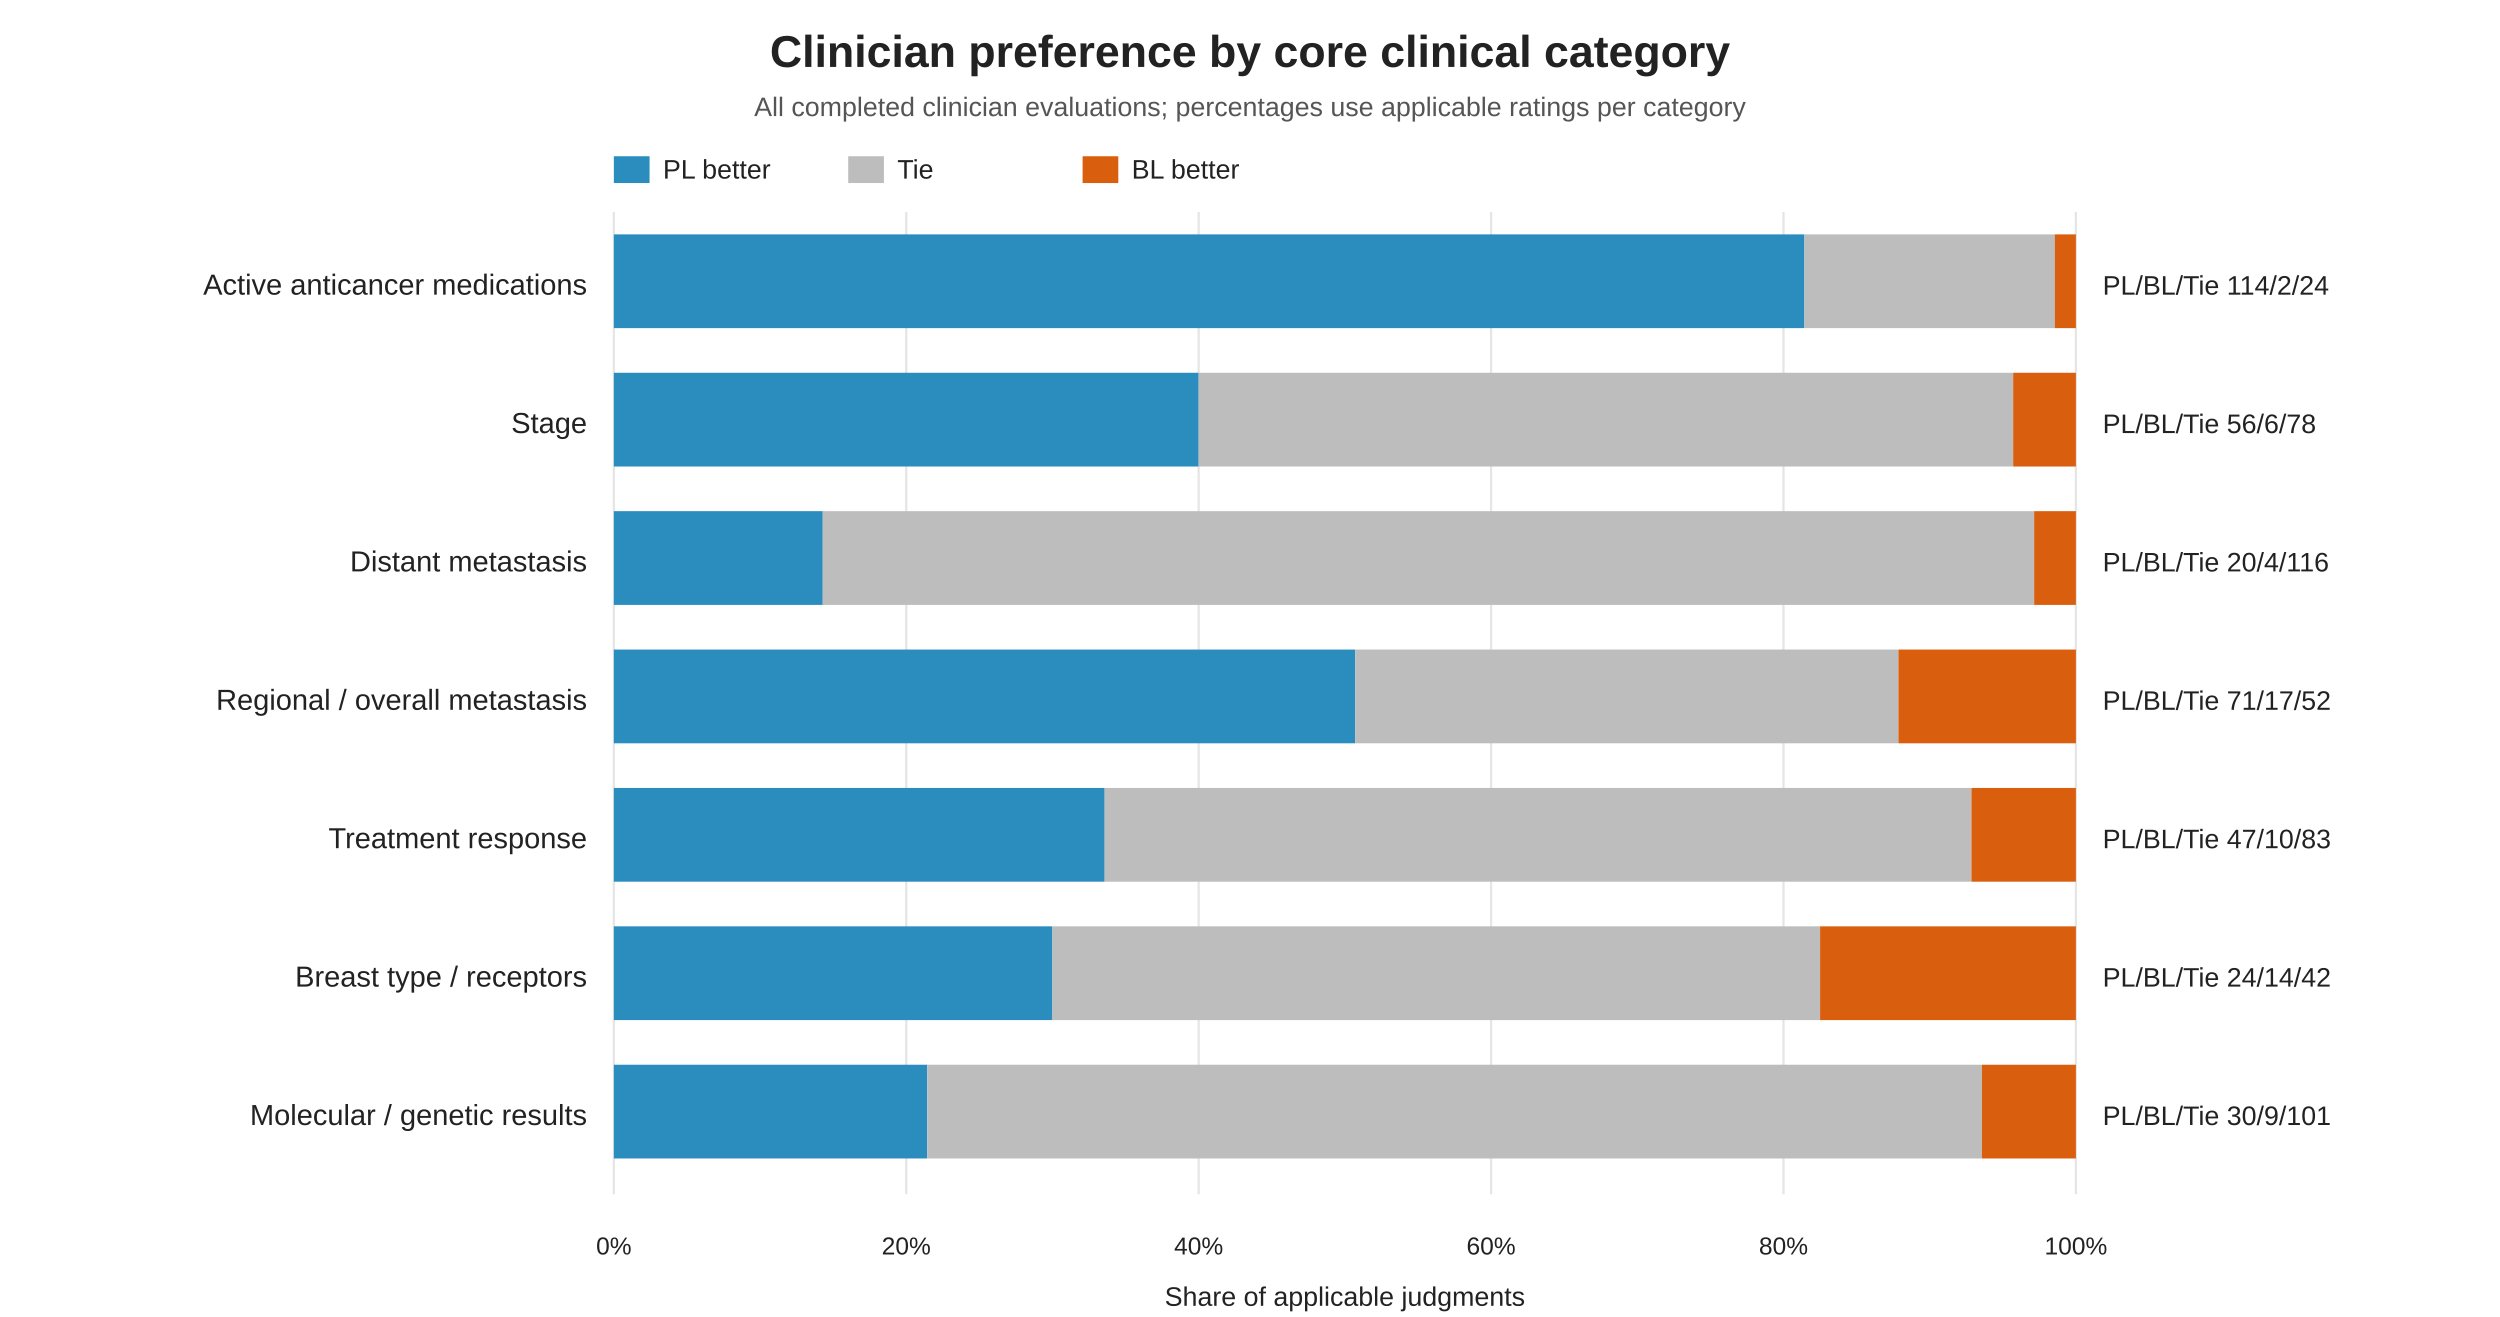
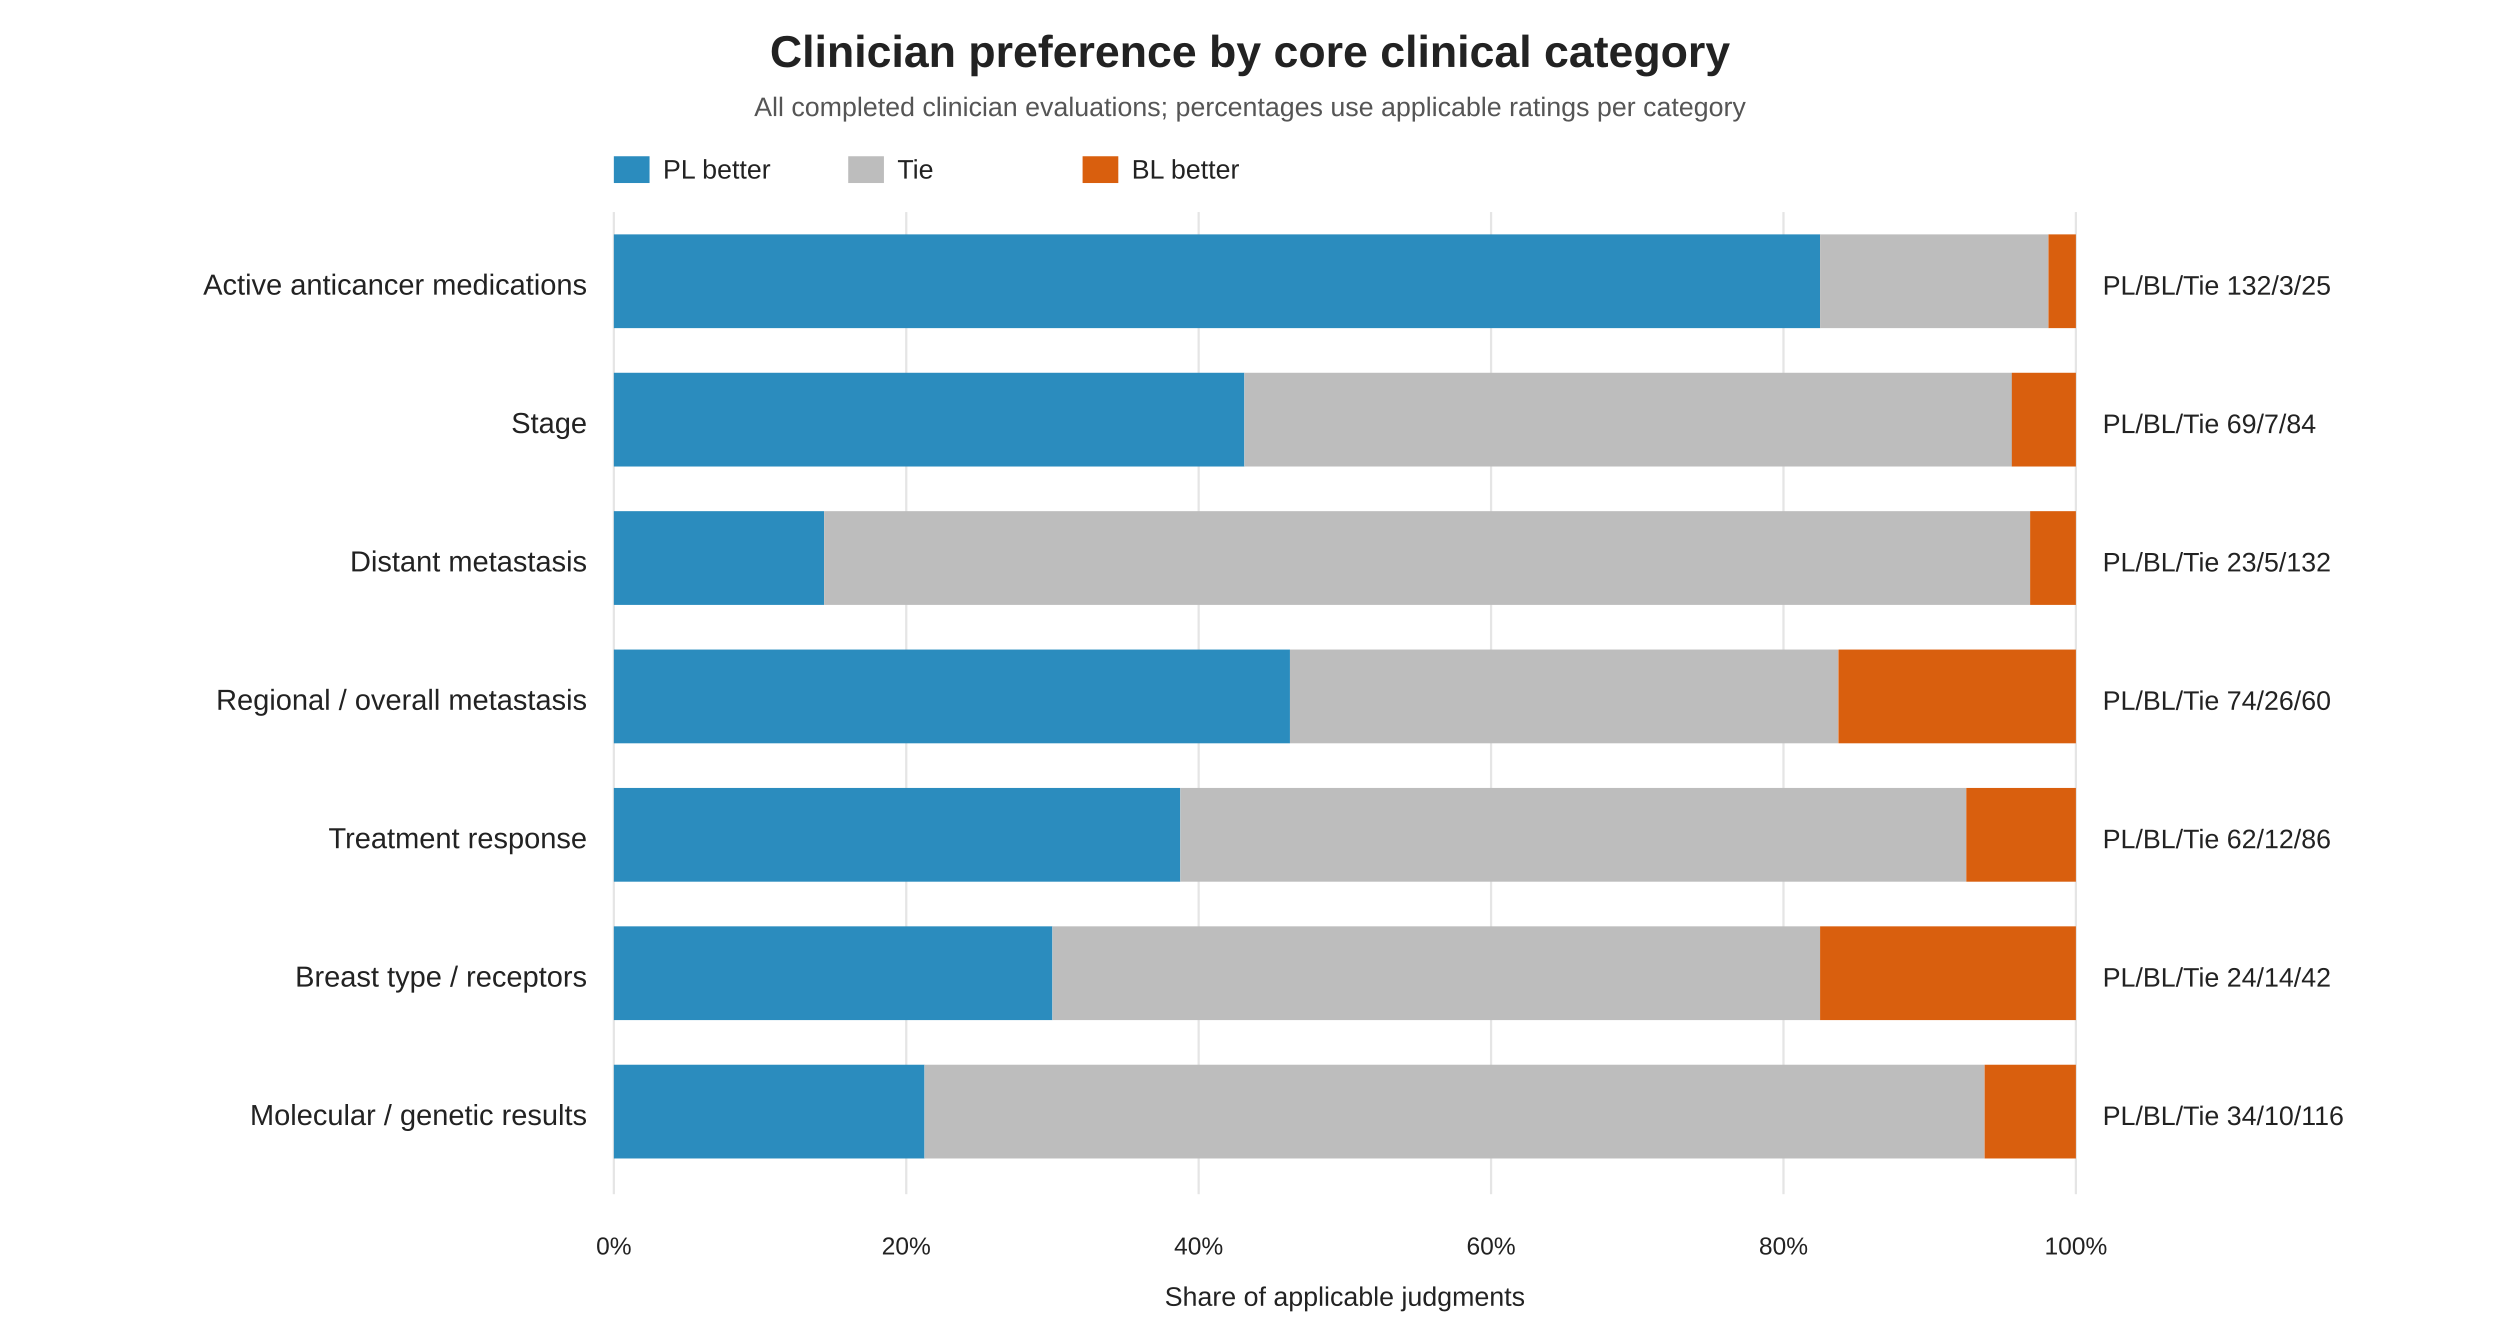
<svg xmlns="http://www.w3.org/2000/svg" width="1120" height="590" viewBox="0 0 1120 590">
  <rect width="100%" height="100%" fill="white" />
  <g font-family="Arial, Helvetica, sans-serif" fill="#222222">
    <text x="560.0" y="30" text-anchor="middle" font-size="20" font-weight="700">Clinician preference by core clinical category</text>
    <text x="560.0" y="52" text-anchor="middle" font-size="12" fill="#555555">All completed clinician evaluations; percentages use applicable ratings per category</text>
    <rect x="275" y="70" width="16" height="12" fill="#2B8CBE" />
    <text x="297" y="80" font-size="12">PL better</text>
    <rect x="380" y="70" width="16" height="12" fill="#BDBDBD" />
    <text x="402" y="80" font-size="12">Tie</text>
    <rect x="485" y="70" width="16" height="12" fill="#D95F0E" />
    <text x="507" y="80" font-size="12">BL better</text>
    <line x1="275.0" y1="95" x2="275.0" y2="535" stroke="#E5E5E5" />
    <text x="275.0" y="562" text-anchor="middle" font-size="11">0%</text>
    <line x1="406.0" y1="95" x2="406.0" y2="535" stroke="#E5E5E5" />
    <text x="406.0" y="562" text-anchor="middle" font-size="11">20%</text>
    <line x1="537.0" y1="95" x2="537.0" y2="535" stroke="#E5E5E5" />
    <text x="537.0" y="562" text-anchor="middle" font-size="11">40%</text>
    <line x1="668.0" y1="95" x2="668.0" y2="535" stroke="#E5E5E5" />
    <text x="668.0" y="562" text-anchor="middle" font-size="11">60%</text>
    <line x1="799.0" y1="95" x2="799.0" y2="535" stroke="#E5E5E5" />
    <text x="799.0" y="562" text-anchor="middle" font-size="11">80%</text>
    <line x1="930.0" y1="95" x2="930.0" y2="535" stroke="#E5E5E5" />
    <text x="930.0" y="562" text-anchor="middle" font-size="11">100%</text>
    <text x="263" y="132" text-anchor="end" font-size="13">Active anticancer medications</text>
-     <rect x="275.0" y="105" width="533.4" height="42" fill="#2B8CBE" />
-     <rect x="808.4" y="105" width="112.3" height="42" fill="#BDBDBD" />
-     <rect x="920.6" y="105" width="9.4" height="42" fill="#D95F0E" />
-     <text x="942" y="132" font-size="12">PL/BL/Tie 114/2/24</text>
+     <rect x="275.0" y="105" width="540.4" height="42" fill="#2B8CBE" />
+     <rect x="815.4" y="105" width="102.3" height="42" fill="#BDBDBD" />
+     <rect x="917.7" y="105" width="12.3" height="42" fill="#D95F0E" />
+     <text x="942" y="132" font-size="12">PL/BL/Tie 132/3/25</text>
    <text x="263" y="194" text-anchor="end" font-size="13">Stage</text>
-     <rect x="275.0" y="167" width="262.0" height="42" fill="#2B8CBE" />
-     <rect x="537.0" y="167" width="364.9" height="42" fill="#BDBDBD" />
-     <rect x="901.9" y="167" width="28.1" height="42" fill="#D95F0E" />
-     <text x="942" y="194" font-size="12">PL/BL/Tie 56/6/78</text>
+     <rect x="275.0" y="167" width="282.5" height="42" fill="#2B8CBE" />
+     <rect x="557.5" y="167" width="343.9" height="42" fill="#BDBDBD" />
+     <rect x="901.3" y="167" width="28.7" height="42" fill="#D95F0E" />
+     <text x="942" y="194" font-size="12">PL/BL/Tie 69/7/84</text>
    <text x="263" y="256" text-anchor="end" font-size="13">Distant metastasis</text>
-     <rect x="275.0" y="229" width="93.6" height="42" fill="#2B8CBE" />
-     <rect x="368.6" y="229" width="542.7" height="42" fill="#BDBDBD" />
-     <rect x="911.3" y="229" width="18.7" height="42" fill="#D95F0E" />
-     <text x="942" y="256" font-size="12">PL/BL/Tie 20/4/116</text>
+     <rect x="275.0" y="229" width="94.2" height="42" fill="#2B8CBE" />
+     <rect x="369.2" y="229" width="540.4" height="42" fill="#BDBDBD" />
+     <rect x="909.5" y="229" width="20.5" height="42" fill="#D95F0E" />
+     <text x="942" y="256" font-size="12">PL/BL/Tie 23/5/132</text>
    <text x="263" y="318" text-anchor="end" font-size="13">Regional / overall metastasis</text>
-     <rect x="275.0" y="291" width="332.2" height="42" fill="#2B8CBE" />
-     <rect x="607.2" y="291" width="243.3" height="42" fill="#BDBDBD" />
-     <rect x="850.5" y="291" width="79.5" height="42" fill="#D95F0E" />
-     <text x="942" y="318" font-size="12">PL/BL/Tie 71/17/52</text>
+     <rect x="275.0" y="291" width="302.9" height="42" fill="#2B8CBE" />
+     <rect x="577.9" y="291" width="245.6" height="42" fill="#BDBDBD" />
+     <rect x="823.6" y="291" width="106.4" height="42" fill="#D95F0E" />
+     <text x="942" y="318" font-size="12">PL/BL/Tie 74/26/60</text>
    <text x="263" y="380" text-anchor="end" font-size="13">Treatment response</text>
-     <rect x="275.0" y="353" width="219.9" height="42" fill="#2B8CBE" />
-     <rect x="494.9" y="353" width="388.3" height="42" fill="#BDBDBD" />
-     <rect x="883.2" y="353" width="46.8" height="42" fill="#D95F0E" />
-     <text x="942" y="380" font-size="12">PL/BL/Tie 47/10/83</text>
+     <rect x="275.0" y="353" width="253.8" height="42" fill="#2B8CBE" />
+     <rect x="528.8" y="353" width="352.1" height="42" fill="#BDBDBD" />
+     <rect x="880.9" y="353" width="49.1" height="42" fill="#D95F0E" />
+     <text x="942" y="380" font-size="12">PL/BL/Tie 62/12/86</text>
    <text x="263" y="442" text-anchor="end" font-size="13">Breast type / receptors</text>
    <rect x="275.0" y="415" width="196.5" height="42" fill="#2B8CBE" />
    <rect x="471.5" y="415" width="343.9" height="42" fill="#BDBDBD" />
    <rect x="815.4" y="415" width="114.6" height="42" fill="#D95F0E" />
    <text x="942" y="442" font-size="12">PL/BL/Tie 24/14/42</text>
    <text x="263" y="504" text-anchor="end" font-size="13">Molecular / genetic results</text>
-     <rect x="275.0" y="477" width="140.4" height="42" fill="#2B8CBE" />
-     <rect x="415.4" y="477" width="472.5" height="42" fill="#BDBDBD" />
-     <rect x="887.9" y="477" width="42.1" height="42" fill="#D95F0E" />
-     <text x="942" y="504" font-size="12">PL/BL/Tie 30/9/101</text>
+     <rect x="275.0" y="477" width="139.2" height="42" fill="#2B8CBE" />
+     <rect x="414.2" y="477" width="474.9" height="42" fill="#BDBDBD" />
+     <rect x="889.1" y="477" width="40.9" height="42" fill="#D95F0E" />
+     <text x="942" y="504" font-size="12">PL/BL/Tie 34/10/116</text>
    <text x="602.5" y="585" text-anchor="middle" font-size="12">Share of applicable judgments</text>
  </g>
</svg>
